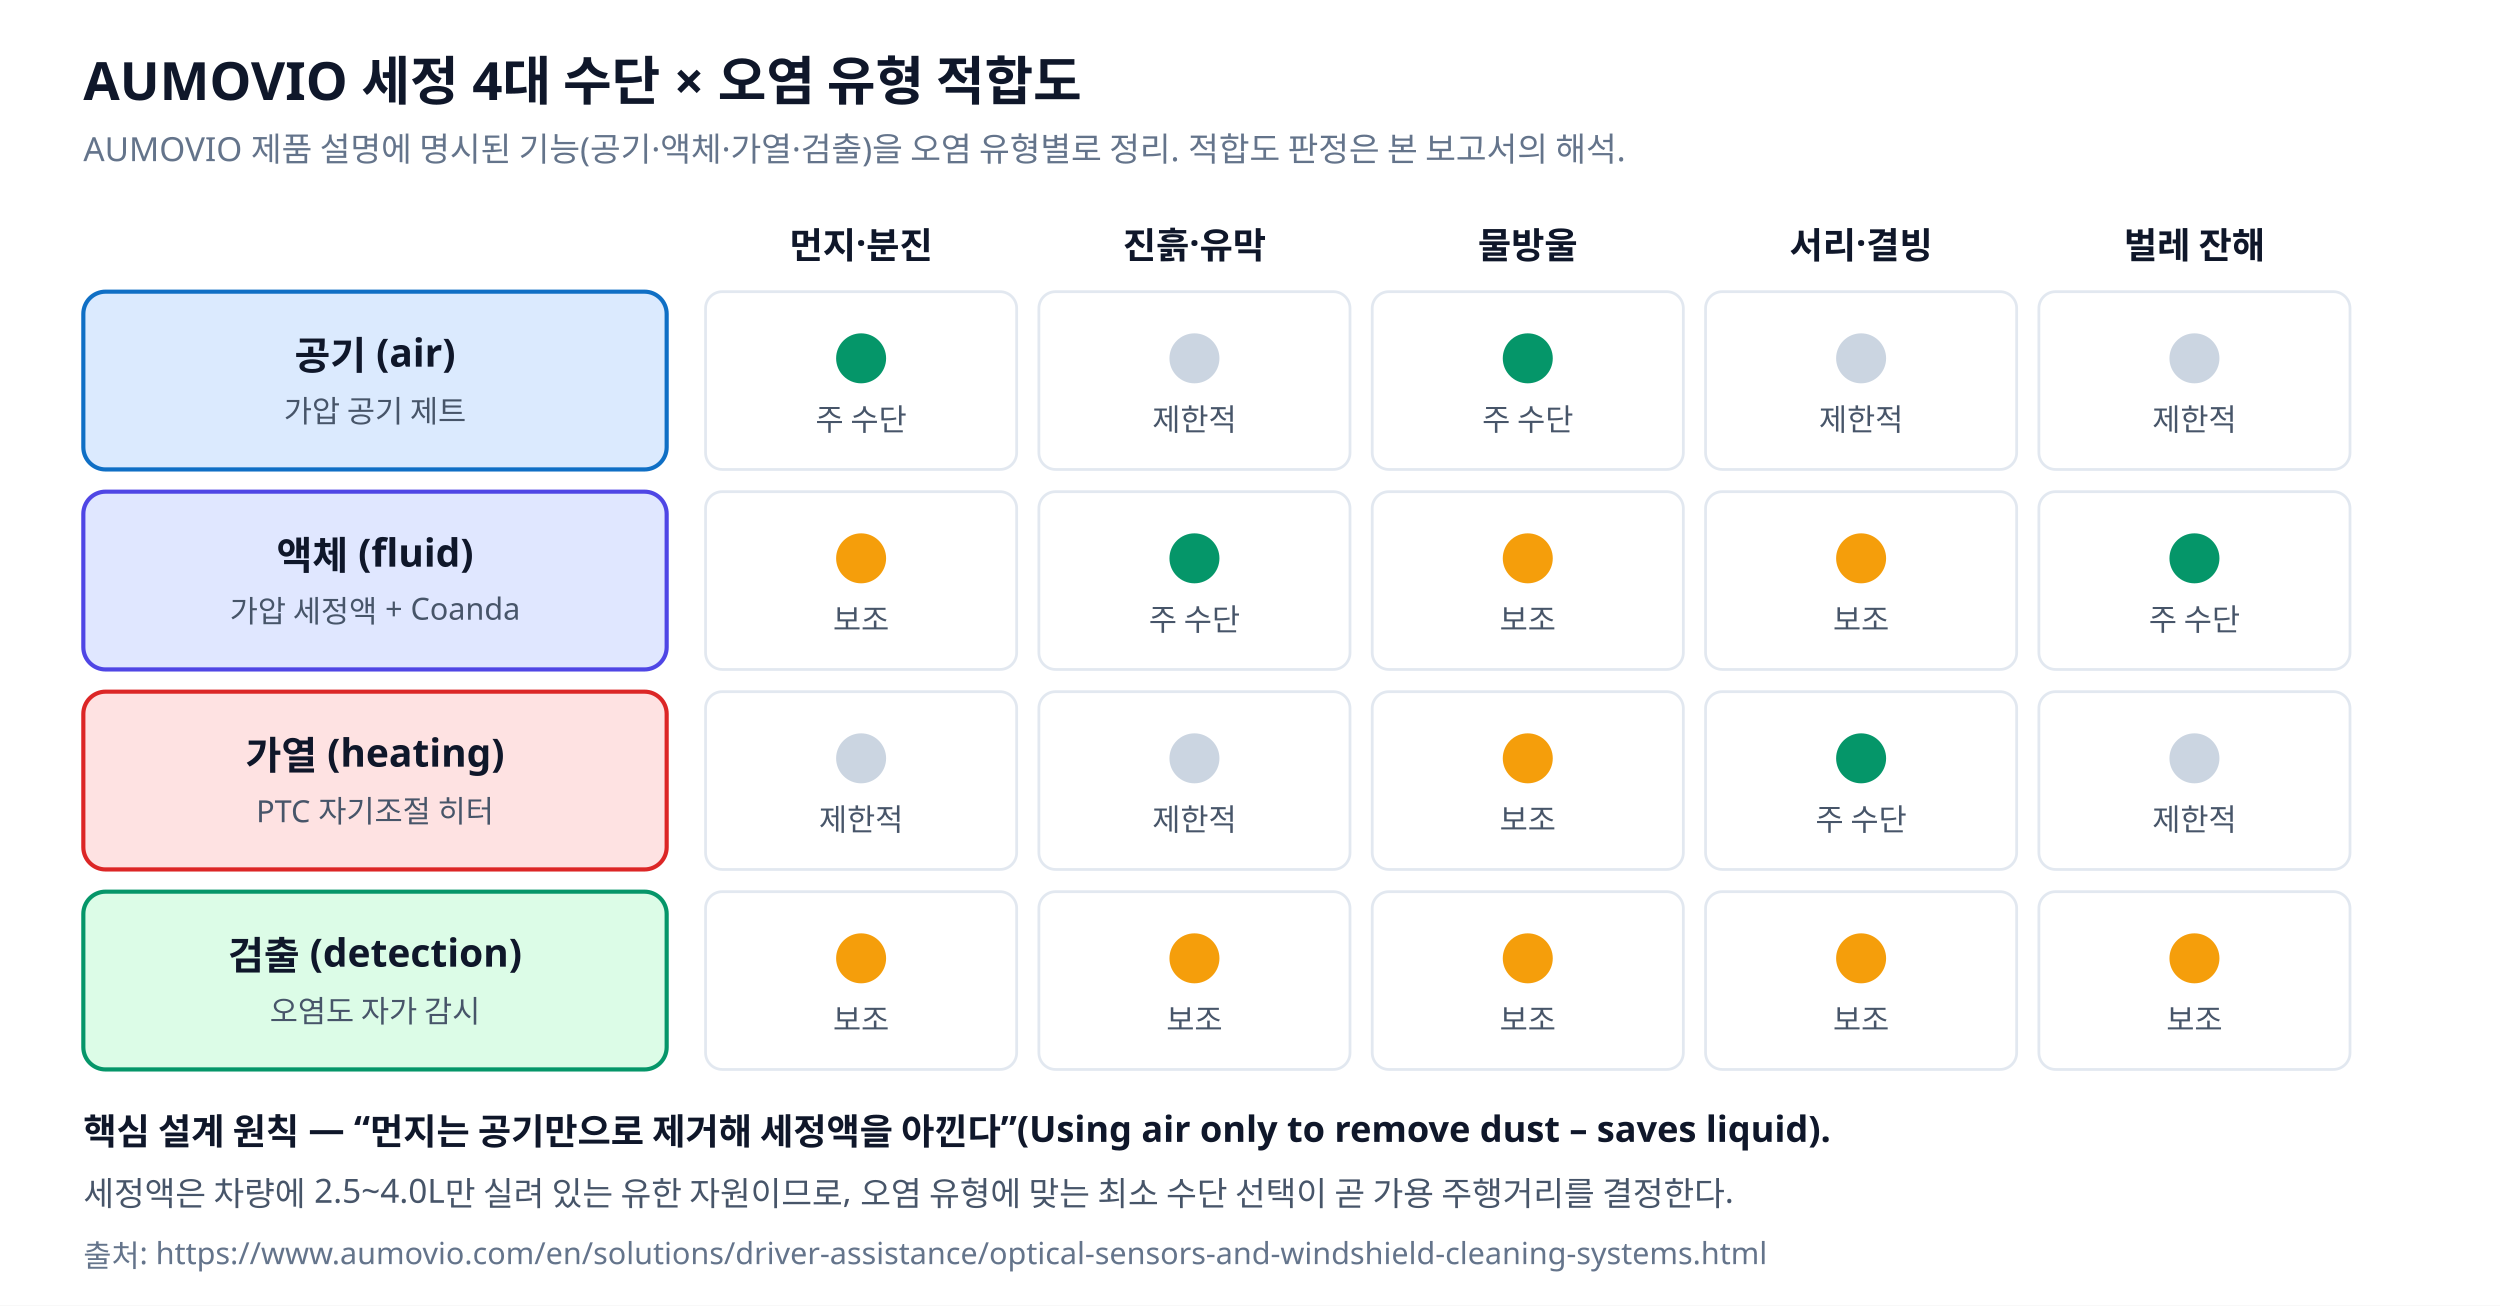
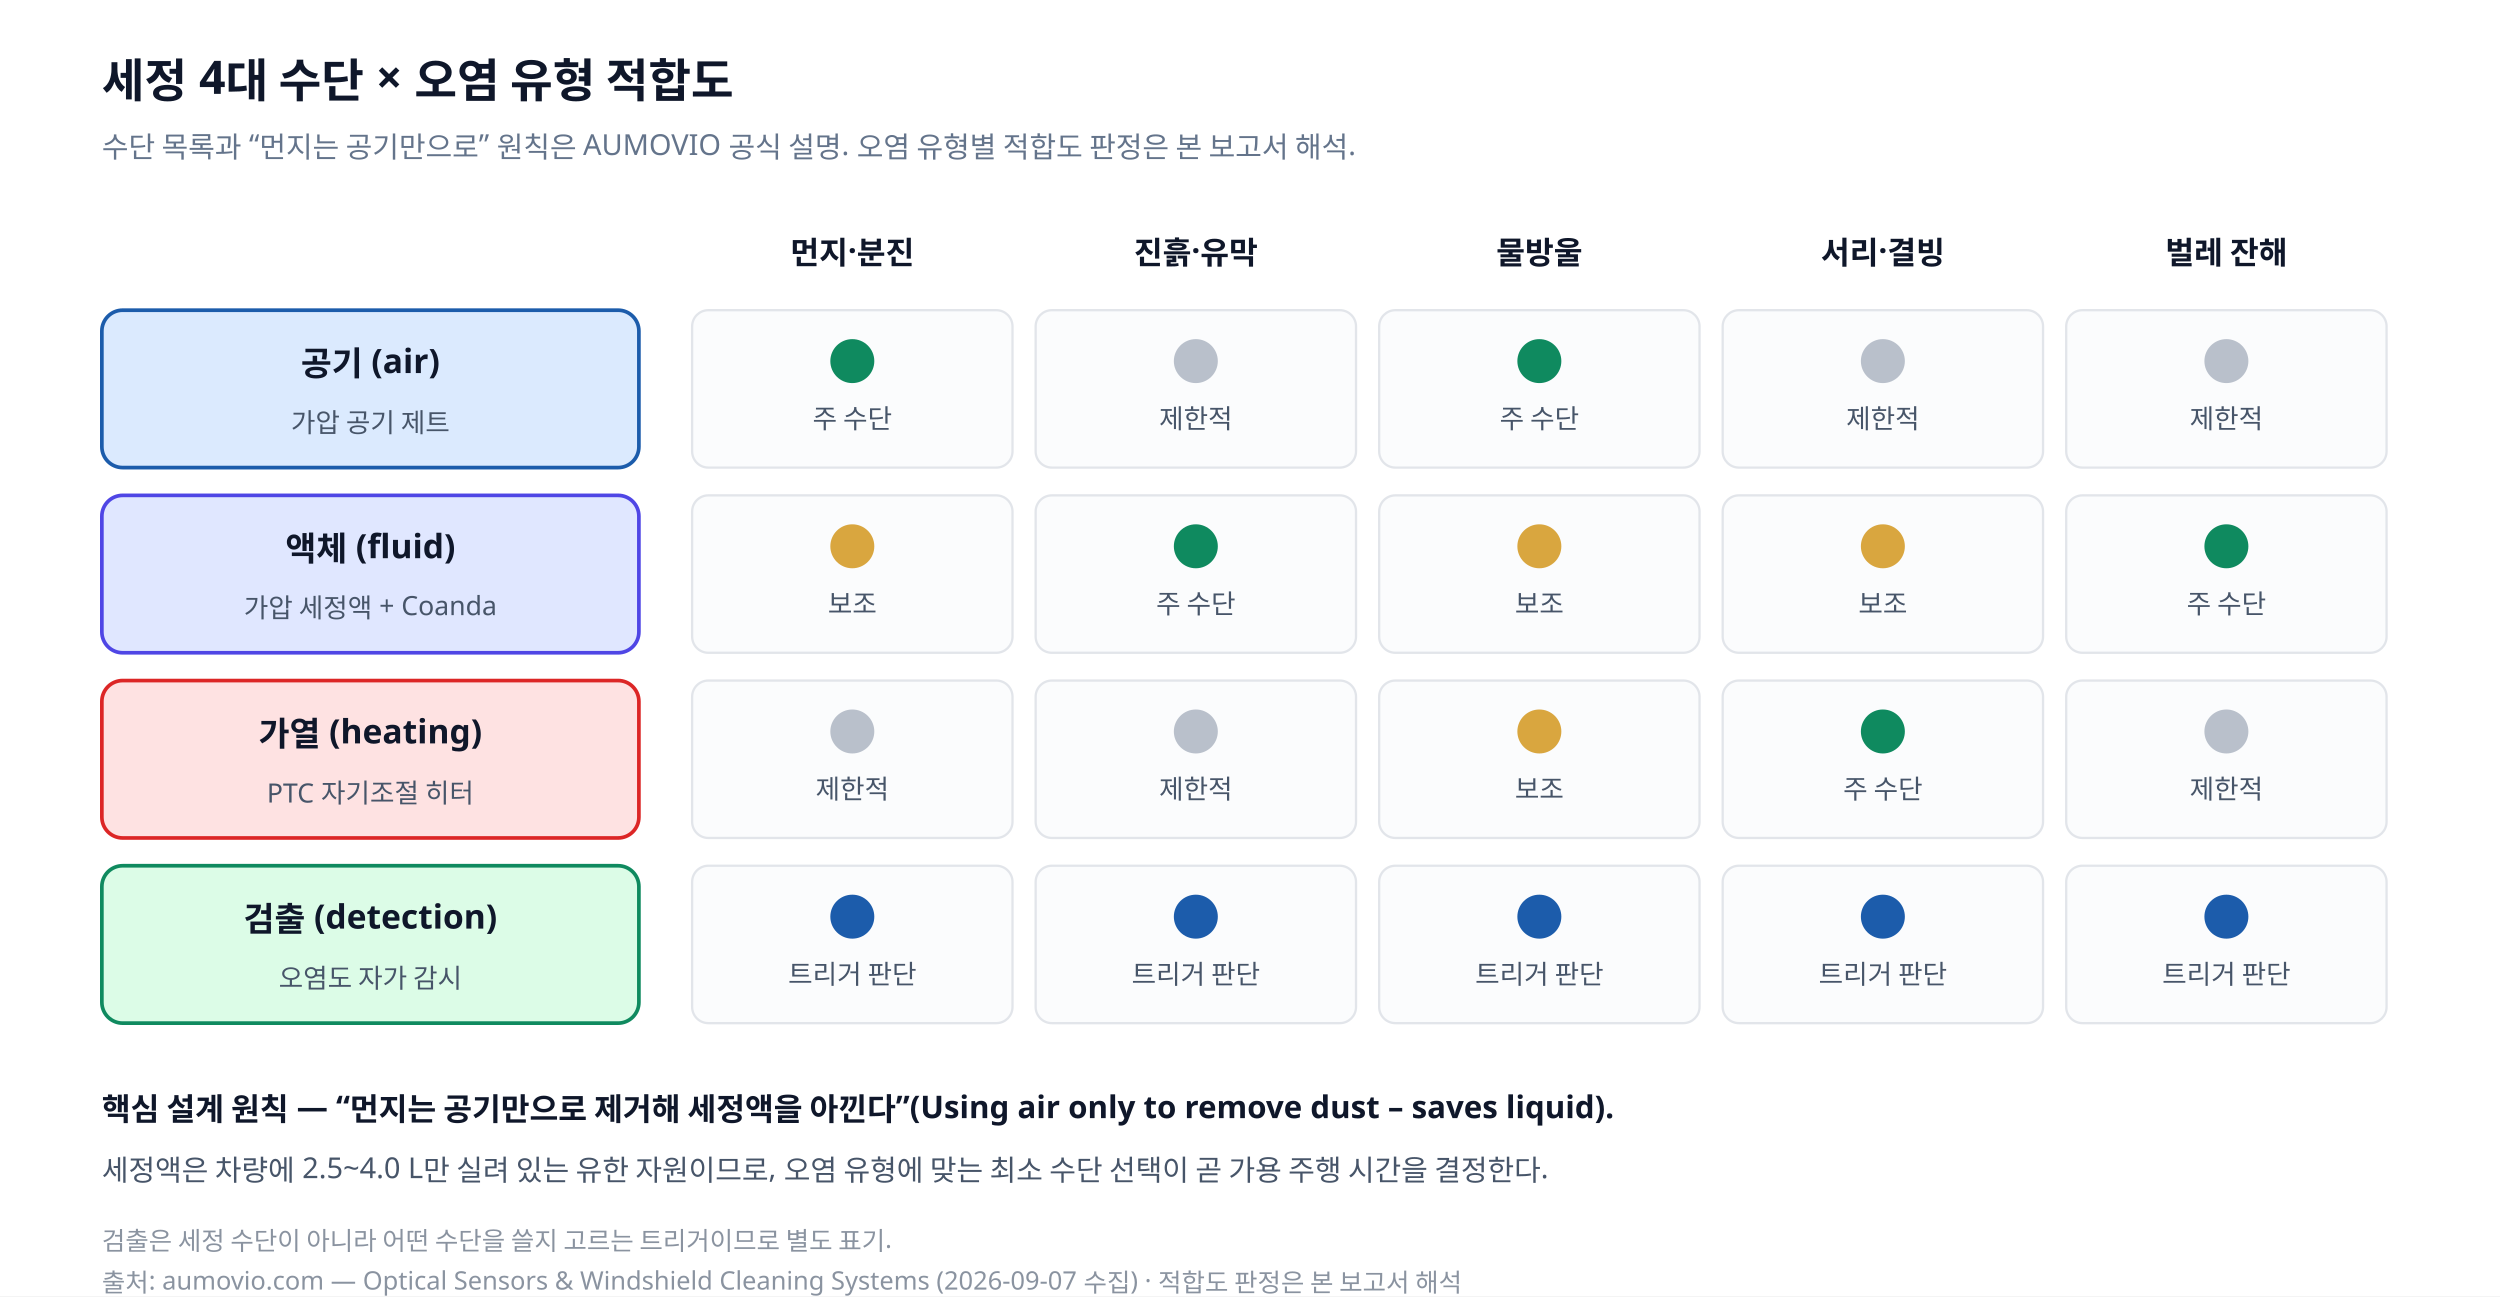
- <svg xmlns="http://www.w3.org/2000/svg" viewBox="0 0 900 470" width="900" height="470" font-family="'Noto Sans KR','Apple SD Gothic Neo',system-ui,sans-serif">
-   <rect width="900" height="470" fill="#ffffff" />
+ <svg xmlns="http://www.w3.org/2000/svg" viewBox="0 0 1080 560" width="1080" height="560" font-family="'Noto Sans KR','Apple SD Gothic Neo','Malgun Gothic',system-ui,sans-serif">
+   <rect width="1080" height="560" fill="#ffffff" />
  <defs>
    <marker id="a" viewBox="0 0 10 10" refX="9" refY="5" markerWidth="7" markerHeight="7" orient="auto-start-reverse">
-       <path d="M0,0 L10,5 L0,10 z" fill="#334155" />
+       <path d="M0,0 L10,5 L0,10 z" fill="#475569" />
    </marker>
    <marker id="ar" viewBox="0 0 10 10" refX="9" refY="5" markerWidth="7" markerHeight="7" orient="auto-start-reverse">
      <path d="M0,0 L10,5 L0,10 z" fill="#dc2626" />
    </marker>
    <marker id="ab" viewBox="0 0 10 10" refX="9" refY="5" markerWidth="7" markerHeight="7" orient="auto-start-reverse">
-       <path d="M0,0 L10,5 L0,10 z" fill="#0f6fc5" />
+       <path d="M0,0 L10,5 L0,10 z" fill="#1c5cab" />
+     </marker>
+     <marker id="ag" viewBox="0 0 10 10" refX="9" refY="5" markerWidth="7" markerHeight="7" orient="auto-start-reverse">
+       <path d="M0,0 L10,5 L0,10 z" fill="#0f8a5f" />
    </marker>
  </defs>
-   <text x="30" y="36" text-anchor="start" font-size="19" font-weight="700" fill="#0f172a">AUMOVIO 세정 4대 수단 × 오염 유형 적합도</text>
-   <text x="30" y="58" text-anchor="start" font-size="12" font-weight="400" fill="#64748b">AUMOVIO 제품 설명에 명시된 기능(공기·액체·가열·검출)을 오염 유형별로 정리. 적합도 판정은 본 보고서의 해석.</text>
-   <text x="310.0" y="93" text-anchor="middle" font-size="13" font-weight="600" fill="#0f172a">먼지·분진</text>
-   <text x="430.0" y="93" text-anchor="middle" font-size="13" font-weight="600" fill="#0f172a">진흙·유막</text>
-   <text x="550.0" y="93" text-anchor="middle" font-size="13" font-weight="600" fill="#0f172a">물방울</text>
-   <text x="670.0" y="93" text-anchor="middle" font-size="13" font-weight="600" fill="#0f172a">서리·결빙</text>
-   <text x="790.0" y="93" text-anchor="middle" font-size="13" font-weight="600" fill="#0f172a">벌레 잔해</text>
-   <rect x="30" y="105" width="210" height="64" rx="8" fill="#dbeafe" stroke="#0f6fc5" stroke-width="1.5" />
-   <text x="135.0" y="133.0" text-anchor="middle" font-size="14" font-weight="600" fill="#0f172a">공기 (air)</text>
-   <text x="135.0" y="152.0" text-anchor="middle" font-size="11" fill="#475569">가압 공기 제트</text>
-   <rect x="254" y="105" width="112" height="64" rx="6" fill="#ffffff" stroke="#e2e8f0" />
-   <circle cx="310.0" cy="129" r="9" fill="#059669" />
-   <text x="310.0" y="155" text-anchor="middle" font-size="11" font-weight="400" fill="#475569">주 수단</text>
-   <rect x="374" y="105" width="112" height="64" rx="6" fill="#ffffff" stroke="#e2e8f0" />
-   <circle cx="430.0" cy="129" r="9" fill="#cbd5e1" />
-   <text x="430.0" y="155" text-anchor="middle" font-size="11" font-weight="400" fill="#475569">제한적</text>
-   <rect x="494" y="105" width="112" height="64" rx="6" fill="#ffffff" stroke="#e2e8f0" />
-   <circle cx="550.0" cy="129" r="9" fill="#059669" />
-   <text x="550.0" y="155" text-anchor="middle" font-size="11" font-weight="400" fill="#475569">주 수단</text>
-   <rect x="614" y="105" width="112" height="64" rx="6" fill="#ffffff" stroke="#e2e8f0" />
-   <circle cx="670.0" cy="129" r="9" fill="#cbd5e1" />
-   <text x="670.0" y="155" text-anchor="middle" font-size="11" font-weight="400" fill="#475569">제한적</text>
-   <rect x="734" y="105" width="112" height="64" rx="6" fill="#ffffff" stroke="#e2e8f0" />
-   <circle cx="790.0" cy="129" r="9" fill="#cbd5e1" />
-   <text x="790.0" y="155" text-anchor="middle" font-size="11" font-weight="400" fill="#475569">제한적</text>
-   <rect x="30" y="177" width="210" height="64" rx="8" fill="#e0e7ff" stroke="#4f46e5" stroke-width="1.5" />
-   <text x="135.0" y="205.0" text-anchor="middle" font-size="14" font-weight="600" fill="#0f172a">액체 (fluid)</text>
-   <text x="135.0" y="224.0" text-anchor="middle" font-size="11" fill="#475569">가압 세정액 + Coanda</text>
-   <rect x="254" y="177" width="112" height="64" rx="6" fill="#ffffff" stroke="#e2e8f0" />
-   <circle cx="310.0" cy="201" r="9" fill="#f59e0b" />
-   <text x="310.0" y="227" text-anchor="middle" font-size="11" font-weight="400" fill="#475569">보조</text>
-   <rect x="374" y="177" width="112" height="64" rx="6" fill="#ffffff" stroke="#e2e8f0" />
-   <circle cx="430.0" cy="201" r="9" fill="#059669" />
-   <text x="430.0" y="227" text-anchor="middle" font-size="11" font-weight="400" fill="#475569">주 수단</text>
-   <rect x="494" y="177" width="112" height="64" rx="6" fill="#ffffff" stroke="#e2e8f0" />
-   <circle cx="550.0" cy="201" r="9" fill="#f59e0b" />
-   <text x="550.0" y="227" text-anchor="middle" font-size="11" font-weight="400" fill="#475569">보조</text>
-   <rect x="614" y="177" width="112" height="64" rx="6" fill="#ffffff" stroke="#e2e8f0" />
-   <circle cx="670.0" cy="201" r="9" fill="#f59e0b" />
-   <text x="670.0" y="227" text-anchor="middle" font-size="11" font-weight="400" fill="#475569">보조</text>
-   <rect x="734" y="177" width="112" height="64" rx="6" fill="#ffffff" stroke="#e2e8f0" />
-   <circle cx="790.0" cy="201" r="9" fill="#059669" />
-   <text x="790.0" y="227" text-anchor="middle" font-size="11" font-weight="400" fill="#475569">주 수단</text>
-   <rect x="30" y="249" width="210" height="64" rx="8" fill="#fee2e2" stroke="#dc2626" stroke-width="1.5" />
-   <text x="135.0" y="277.0" text-anchor="middle" font-size="14" font-weight="600" fill="#0f172a">가열 (heating)</text>
-   <text x="135.0" y="296.0" text-anchor="middle" font-size="11" fill="#475569">PTC 자기조절 히터</text>
-   <rect x="254" y="249" width="112" height="64" rx="6" fill="#ffffff" stroke="#e2e8f0" />
-   <circle cx="310.0" cy="273" r="9" fill="#cbd5e1" />
-   <text x="310.0" y="299" text-anchor="middle" font-size="11" font-weight="400" fill="#475569">제한적</text>
-   <rect x="374" y="249" width="112" height="64" rx="6" fill="#ffffff" stroke="#e2e8f0" />
-   <circle cx="430.0" cy="273" r="9" fill="#cbd5e1" />
-   <text x="430.0" y="299" text-anchor="middle" font-size="11" font-weight="400" fill="#475569">제한적</text>
-   <rect x="494" y="249" width="112" height="64" rx="6" fill="#ffffff" stroke="#e2e8f0" />
-   <circle cx="550.0" cy="273" r="9" fill="#f59e0b" />
-   <text x="550.0" y="299" text-anchor="middle" font-size="11" font-weight="400" fill="#475569">보조</text>
-   <rect x="614" y="249" width="112" height="64" rx="6" fill="#ffffff" stroke="#e2e8f0" />
-   <circle cx="670.0" cy="273" r="9" fill="#059669" />
-   <text x="670.0" y="299" text-anchor="middle" font-size="11" font-weight="400" fill="#475569">주 수단</text>
-   <rect x="734" y="249" width="112" height="64" rx="6" fill="#ffffff" stroke="#e2e8f0" />
-   <circle cx="790.0" cy="273" r="9" fill="#cbd5e1" />
-   <text x="790.0" y="299" text-anchor="middle" font-size="11" font-weight="400" fill="#475569">제한적</text>
-   <rect x="30" y="321" width="210" height="64" rx="8" fill="#dcfce7" stroke="#059669" stroke-width="1.5" />
-   <text x="135.0" y="349.0" text-anchor="middle" font-size="14" font-weight="600" fill="#0f172a">검출 (detection)</text>
-   <text x="135.0" y="368.0" text-anchor="middle" font-size="11" fill="#475569">오염도 자가 감시</text>
-   <rect x="254" y="321" width="112" height="64" rx="6" fill="#ffffff" stroke="#e2e8f0" />
-   <circle cx="310.0" cy="345" r="9" fill="#f59e0b" />
-   <text x="310.0" y="371" text-anchor="middle" font-size="11" font-weight="400" fill="#475569">보조</text>
-   <rect x="374" y="321" width="112" height="64" rx="6" fill="#ffffff" stroke="#e2e8f0" />
-   <circle cx="430.0" cy="345" r="9" fill="#f59e0b" />
-   <text x="430.0" y="371" text-anchor="middle" font-size="11" font-weight="400" fill="#475569">보조</text>
-   <rect x="494" y="321" width="112" height="64" rx="6" fill="#ffffff" stroke="#e2e8f0" />
-   <circle cx="550.0" cy="345" r="9" fill="#f59e0b" />
-   <text x="550.0" y="371" text-anchor="middle" font-size="11" font-weight="400" fill="#475569">보조</text>
-   <rect x="614" y="321" width="112" height="64" rx="6" fill="#ffffff" stroke="#e2e8f0" />
-   <circle cx="670.0" cy="345" r="9" fill="#f59e0b" />
-   <text x="670.0" y="371" text-anchor="middle" font-size="11" font-weight="400" fill="#475569">보조</text>
-   <rect x="734" y="321" width="112" height="64" rx="6" fill="#ffffff" stroke="#e2e8f0" />
-   <circle cx="790.0" cy="345" r="9" fill="#f59e0b" />
-   <text x="790.0" y="371" text-anchor="middle" font-size="11" font-weight="400" fill="#475569">보조</text>
-   <text x="30" y="412" text-anchor="start" font-size="13" font-weight="600" fill="#0f172a">핵심 설계 원칙 — “먼지는 공기만으로 제거해 세정액을 아낀다”(Using air only to remove dust – saves liquid).</text>
-   <text x="30" y="434" text-anchor="start" font-size="12" font-weight="400" fill="#475569">세정액은 차량에 2.5~4.0L만 실려 있는 유한 자원이므로, 오염 유형에 맞는 최소 수단 선택이 곧 가용 주행거리를 결정한다.</text>
-   <text x="30" y="456" text-anchor="start" font-size="11" font-weight="400" fill="#64748b">출처: https://www.aumovio.com/en/solutions/driver-assistance/optical-sensors-and-windshield-cleaning-systems.html</text>
+   <text x="44" y="42" text-anchor="start" font-size="20" font-weight="700" fill="#0f172a">세정 4대 수단 × 오염 유형 적합도</text>
+   <text x="44" y="68" text-anchor="start" font-size="12.5" font-weight="400" fill="#64748b">수단 목록과 “먼지는 공기만으로” 원칙은 AUMOVIO 공식 설명. 오염 유형별 적합도 판정은 본 보고서 해석.</text>
+   <text x="368.2" y="114.0" text-anchor="middle" font-size="13.5" font-weight="700" fill="#0f172a">먼지·분진</text>
+   <text x="516.6" y="114.0" text-anchor="middle" font-size="13.5" font-weight="700" fill="#0f172a">진흙·유막</text>
+   <text x="665.0" y="114.0" text-anchor="middle" font-size="13.5" font-weight="700" fill="#0f172a">물방울</text>
+   <text x="813.4" y="114.0" text-anchor="middle" font-size="13.5" font-weight="700" fill="#0f172a">서리·결빙</text>
+   <text x="961.8" y="114.0" text-anchor="middle" font-size="13.5" font-weight="700" fill="#0f172a">벌레 잔해</text>
+   <rect x="44" y="134.0" width="232" height="68" rx="9" fill="#dbeafe" stroke="#1c5cab" stroke-width="1.6" />
+   <text x="160.0" y="162.2" text-anchor="middle" font-size="14.5" font-weight="700" fill="#0f172a">공기 (air)</text>
+   <text x="160.0" y="186.7" text-anchor="middle" font-size="11.5" font-weight="400" fill="#475569">가압 공기 제트</text>
+   <rect x="299.0" y="134.0" width="138.4" height="68" rx="7" fill="#fbfcfd" stroke="#e2e5ea" />
+   <circle cx="368.2" cy="156.0" r="9.5" fill="#0f8a5f" />
+   <text x="368.2" y="185.0" text-anchor="middle" font-size="11.5" font-weight="400" fill="#475569">주 수단</text>
+   <rect x="447.4" y="134.0" width="138.4" height="68" rx="7" fill="#fbfcfd" stroke="#e2e5ea" />
+   <circle cx="516.6" cy="156.0" r="9.5" fill="#b9c0cb" />
+   <text x="516.6" y="185.0" text-anchor="middle" font-size="11.5" font-weight="400" fill="#475569">제한적</text>
+   <rect x="595.8" y="134.0" width="138.4" height="68" rx="7" fill="#fbfcfd" stroke="#e2e5ea" />
+   <circle cx="665.0" cy="156.0" r="9.5" fill="#0f8a5f" />
+   <text x="665.0" y="185.0" text-anchor="middle" font-size="11.5" font-weight="400" fill="#475569">주 수단</text>
+   <rect x="744.2" y="134.0" width="138.4" height="68" rx="7" fill="#fbfcfd" stroke="#e2e5ea" />
+   <circle cx="813.4" cy="156.0" r="9.5" fill="#b9c0cb" />
+   <text x="813.4" y="185.0" text-anchor="middle" font-size="11.5" font-weight="400" fill="#475569">제한적</text>
+   <rect x="892.6" y="134.0" width="138.4" height="68" rx="7" fill="#fbfcfd" stroke="#e2e5ea" />
+   <circle cx="961.8" cy="156.0" r="9.5" fill="#b9c0cb" />
+   <text x="961.8" y="185.0" text-anchor="middle" font-size="11.5" font-weight="400" fill="#475569">제한적</text>
+   <rect x="44" y="214.0" width="232" height="68" rx="9" fill="#e0e7ff" stroke="#4f46e5" stroke-width="1.6" />
+   <text x="160.0" y="242.2" text-anchor="middle" font-size="14.5" font-weight="700" fill="#0f172a">액체 (fluid)</text>
+   <text x="160.0" y="266.7" text-anchor="middle" font-size="11.5" font-weight="400" fill="#475569">가압 세정액 + Coanda</text>
+   <rect x="299.0" y="214.0" width="138.4" height="68" rx="7" fill="#fbfcfd" stroke="#e2e5ea" />
+   <circle cx="368.2" cy="236.0" r="9.5" fill="#d9a63f" />
+   <text x="368.2" y="265.0" text-anchor="middle" font-size="11.5" font-weight="400" fill="#475569">보조</text>
+   <rect x="447.4" y="214.0" width="138.4" height="68" rx="7" fill="#fbfcfd" stroke="#e2e5ea" />
+   <circle cx="516.6" cy="236.0" r="9.5" fill="#0f8a5f" />
+   <text x="516.6" y="265.0" text-anchor="middle" font-size="11.5" font-weight="400" fill="#475569">주 수단</text>
+   <rect x="595.8" y="214.0" width="138.4" height="68" rx="7" fill="#fbfcfd" stroke="#e2e5ea" />
+   <circle cx="665.0" cy="236.0" r="9.5" fill="#d9a63f" />
+   <text x="665.0" y="265.0" text-anchor="middle" font-size="11.5" font-weight="400" fill="#475569">보조</text>
+   <rect x="744.2" y="214.0" width="138.4" height="68" rx="7" fill="#fbfcfd" stroke="#e2e5ea" />
+   <circle cx="813.4" cy="236.0" r="9.5" fill="#d9a63f" />
+   <text x="813.4" y="265.0" text-anchor="middle" font-size="11.5" font-weight="400" fill="#475569">보조</text>
+   <rect x="892.6" y="214.0" width="138.4" height="68" rx="7" fill="#fbfcfd" stroke="#e2e5ea" />
+   <circle cx="961.8" cy="236.0" r="9.5" fill="#0f8a5f" />
+   <text x="961.8" y="265.0" text-anchor="middle" font-size="11.5" font-weight="400" fill="#475569">주 수단</text>
+   <rect x="44" y="294.0" width="232" height="68" rx="9" fill="#fee2e2" stroke="#dc2626" stroke-width="1.6" />
+   <text x="160.0" y="322.2" text-anchor="middle" font-size="14.5" font-weight="700" fill="#0f172a">가열 (heating)</text>
+   <text x="160.0" y="346.7" text-anchor="middle" font-size="11.5" font-weight="400" fill="#475569">PTC 자기조절 히터</text>
+   <rect x="299.0" y="294.0" width="138.4" height="68" rx="7" fill="#fbfcfd" stroke="#e2e5ea" />
+   <circle cx="368.2" cy="316.0" r="9.5" fill="#b9c0cb" />
+   <text x="368.2" y="345.0" text-anchor="middle" font-size="11.5" font-weight="400" fill="#475569">제한적</text>
+   <rect x="447.4" y="294.0" width="138.4" height="68" rx="7" fill="#fbfcfd" stroke="#e2e5ea" />
+   <circle cx="516.6" cy="316.0" r="9.5" fill="#b9c0cb" />
+   <text x="516.6" y="345.0" text-anchor="middle" font-size="11.5" font-weight="400" fill="#475569">제한적</text>
+   <rect x="595.8" y="294.0" width="138.4" height="68" rx="7" fill="#fbfcfd" stroke="#e2e5ea" />
+   <circle cx="665.0" cy="316.0" r="9.5" fill="#d9a63f" />
+   <text x="665.0" y="345.0" text-anchor="middle" font-size="11.5" font-weight="400" fill="#475569">보조</text>
+   <rect x="744.2" y="294.0" width="138.4" height="68" rx="7" fill="#fbfcfd" stroke="#e2e5ea" />
+   <circle cx="813.4" cy="316.0" r="9.5" fill="#0f8a5f" />
+   <text x="813.4" y="345.0" text-anchor="middle" font-size="11.5" font-weight="400" fill="#475569">주 수단</text>
+   <rect x="892.6" y="294.0" width="138.4" height="68" rx="7" fill="#fbfcfd" stroke="#e2e5ea" />
+   <circle cx="961.8" cy="316.0" r="9.5" fill="#b9c0cb" />
+   <text x="961.8" y="345.0" text-anchor="middle" font-size="11.5" font-weight="400" fill="#475569">제한적</text>
+   <rect x="44" y="374.0" width="232" height="68" rx="9" fill="#dcfce7" stroke="#0f8a5f" stroke-width="1.6" />
+   <text x="160.0" y="402.2" text-anchor="middle" font-size="14.5" font-weight="700" fill="#0f172a">검출 (detection)</text>
+   <text x="160.0" y="426.7" text-anchor="middle" font-size="11.5" font-weight="400" fill="#475569">오염도 자가 감시</text>
+   <rect x="299.0" y="374.0" width="138.4" height="68" rx="7" fill="#fbfcfd" stroke="#e2e5ea" />
+   <circle cx="368.2" cy="396.0" r="9.5" fill="#1c5cab" />
+   <text x="368.2" y="425.0" text-anchor="middle" font-size="11.5" font-weight="400" fill="#475569">트리거 판단</text>
+   <rect x="447.4" y="374.0" width="138.4" height="68" rx="7" fill="#fbfcfd" stroke="#e2e5ea" />
+   <circle cx="516.6" cy="396.0" r="9.5" fill="#1c5cab" />
+   <text x="516.6" y="425.0" text-anchor="middle" font-size="11.5" font-weight="400" fill="#475569">트리거 판단</text>
+   <rect x="595.8" y="374.0" width="138.4" height="68" rx="7" fill="#fbfcfd" stroke="#e2e5ea" />
+   <circle cx="665.0" cy="396.0" r="9.5" fill="#1c5cab" />
+   <text x="665.0" y="425.0" text-anchor="middle" font-size="11.5" font-weight="400" fill="#475569">트리거 판단</text>
+   <rect x="744.2" y="374.0" width="138.4" height="68" rx="7" fill="#fbfcfd" stroke="#e2e5ea" />
+   <circle cx="813.4" cy="396.0" r="9.5" fill="#1c5cab" />
+   <text x="813.4" y="425.0" text-anchor="middle" font-size="11.5" font-weight="400" fill="#475569">트리거 판단</text>
+   <rect x="892.6" y="374.0" width="138.4" height="68" rx="7" fill="#fbfcfd" stroke="#e2e5ea" />
+   <circle cx="961.8" cy="396.0" r="9.5" fill="#1c5cab" />
+   <text x="961.8" y="425.0" text-anchor="middle" font-size="11.5" font-weight="400" fill="#475569">트리거 판단</text>
+   <text x="44" y="484.0" text-anchor="start" font-size="13.5" font-weight="700" fill="#0f172a">핵심 설계 원칙 — “먼지는 공기만으로 제거해 세정액을 아낀다”(Using air only to remove dust – saves liquid).</text>
+   <text x="44" y="510.0" text-anchor="start" font-size="12.5" font-weight="400" fill="#475569">세정액은 차량에 2.5~4.0 L만 실려 있는 유한 자원이므로, 오염 유형에 맞는 최소 수단 선택이 곧 가용 주행 시간을 결정한다.</text>
+   <text x="44" y="540.0" text-anchor="start" font-size="11" font-weight="400" fill="#8a93a0">검출은 세정 수단이 아니라 어떤 수단을 쓸지 고르는 트리거이므로 별도 표기.</text>
+   <text x="44" y="558.0" text-anchor="start" font-size="11" font-weight="400" fill="#8a93a0">출처: aumovio.com — Optical Sensors &amp; Windshield Cleaning Systems (2026-09-07 수집) · 적합도 판정은 본 보고서 해석</text>
</svg>
